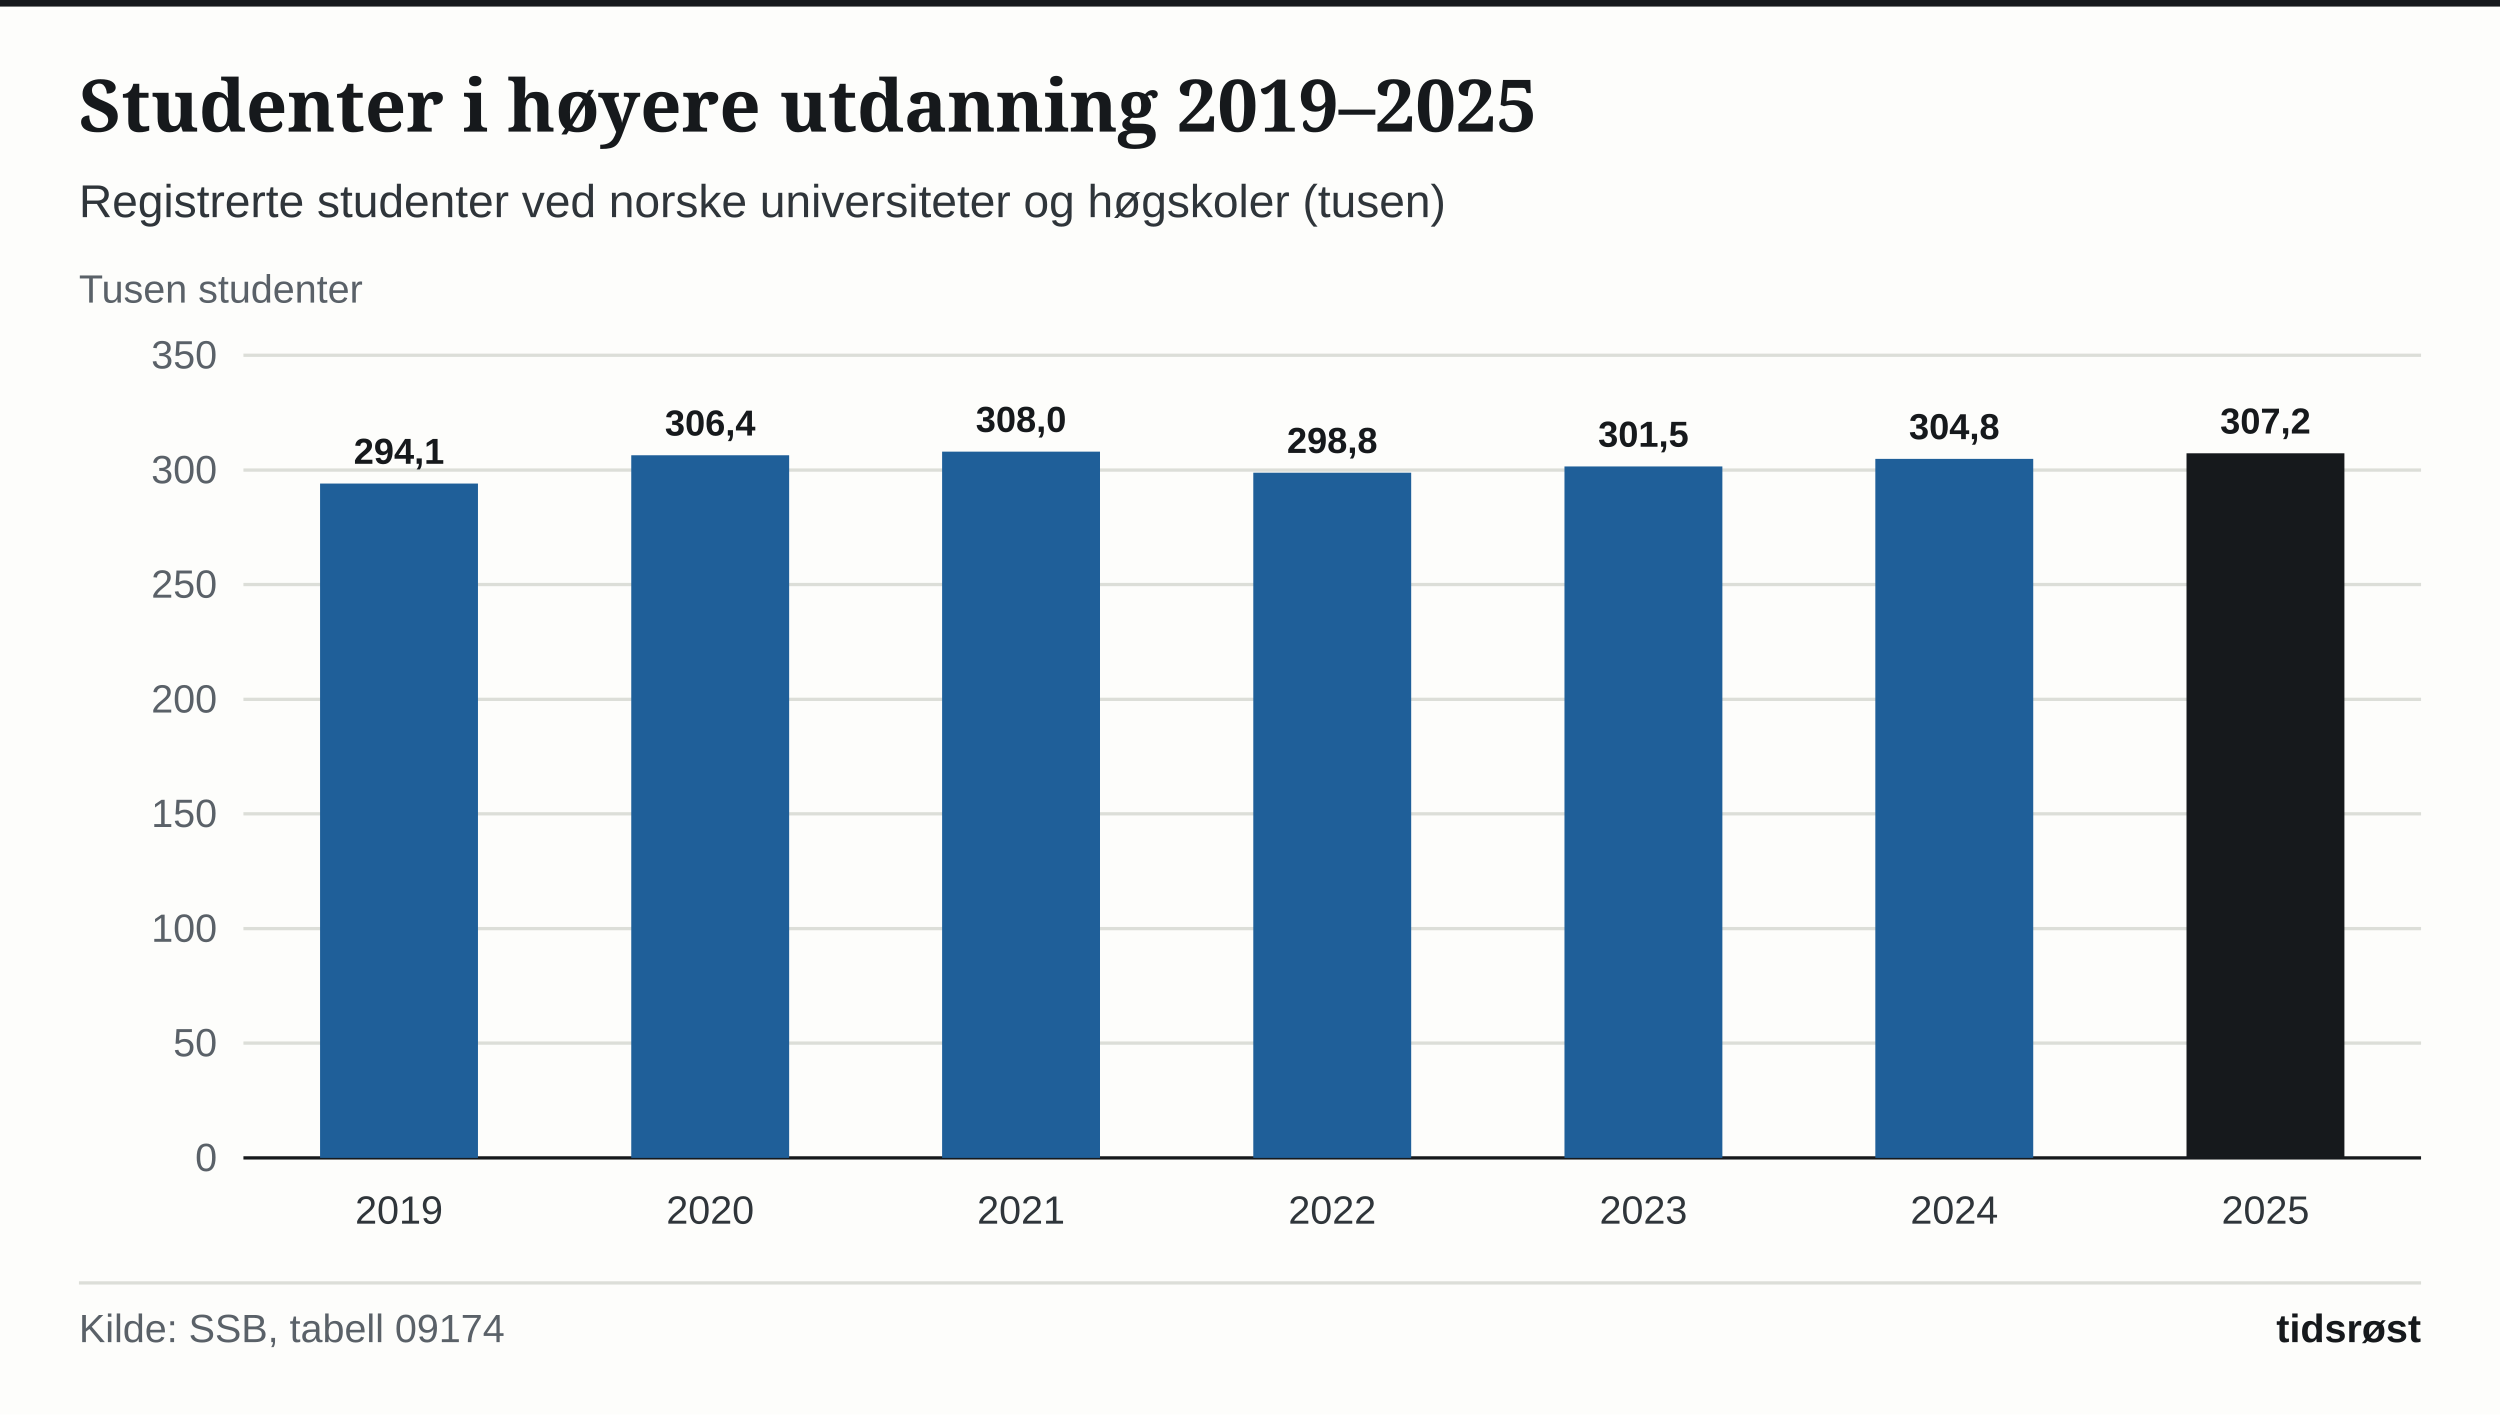
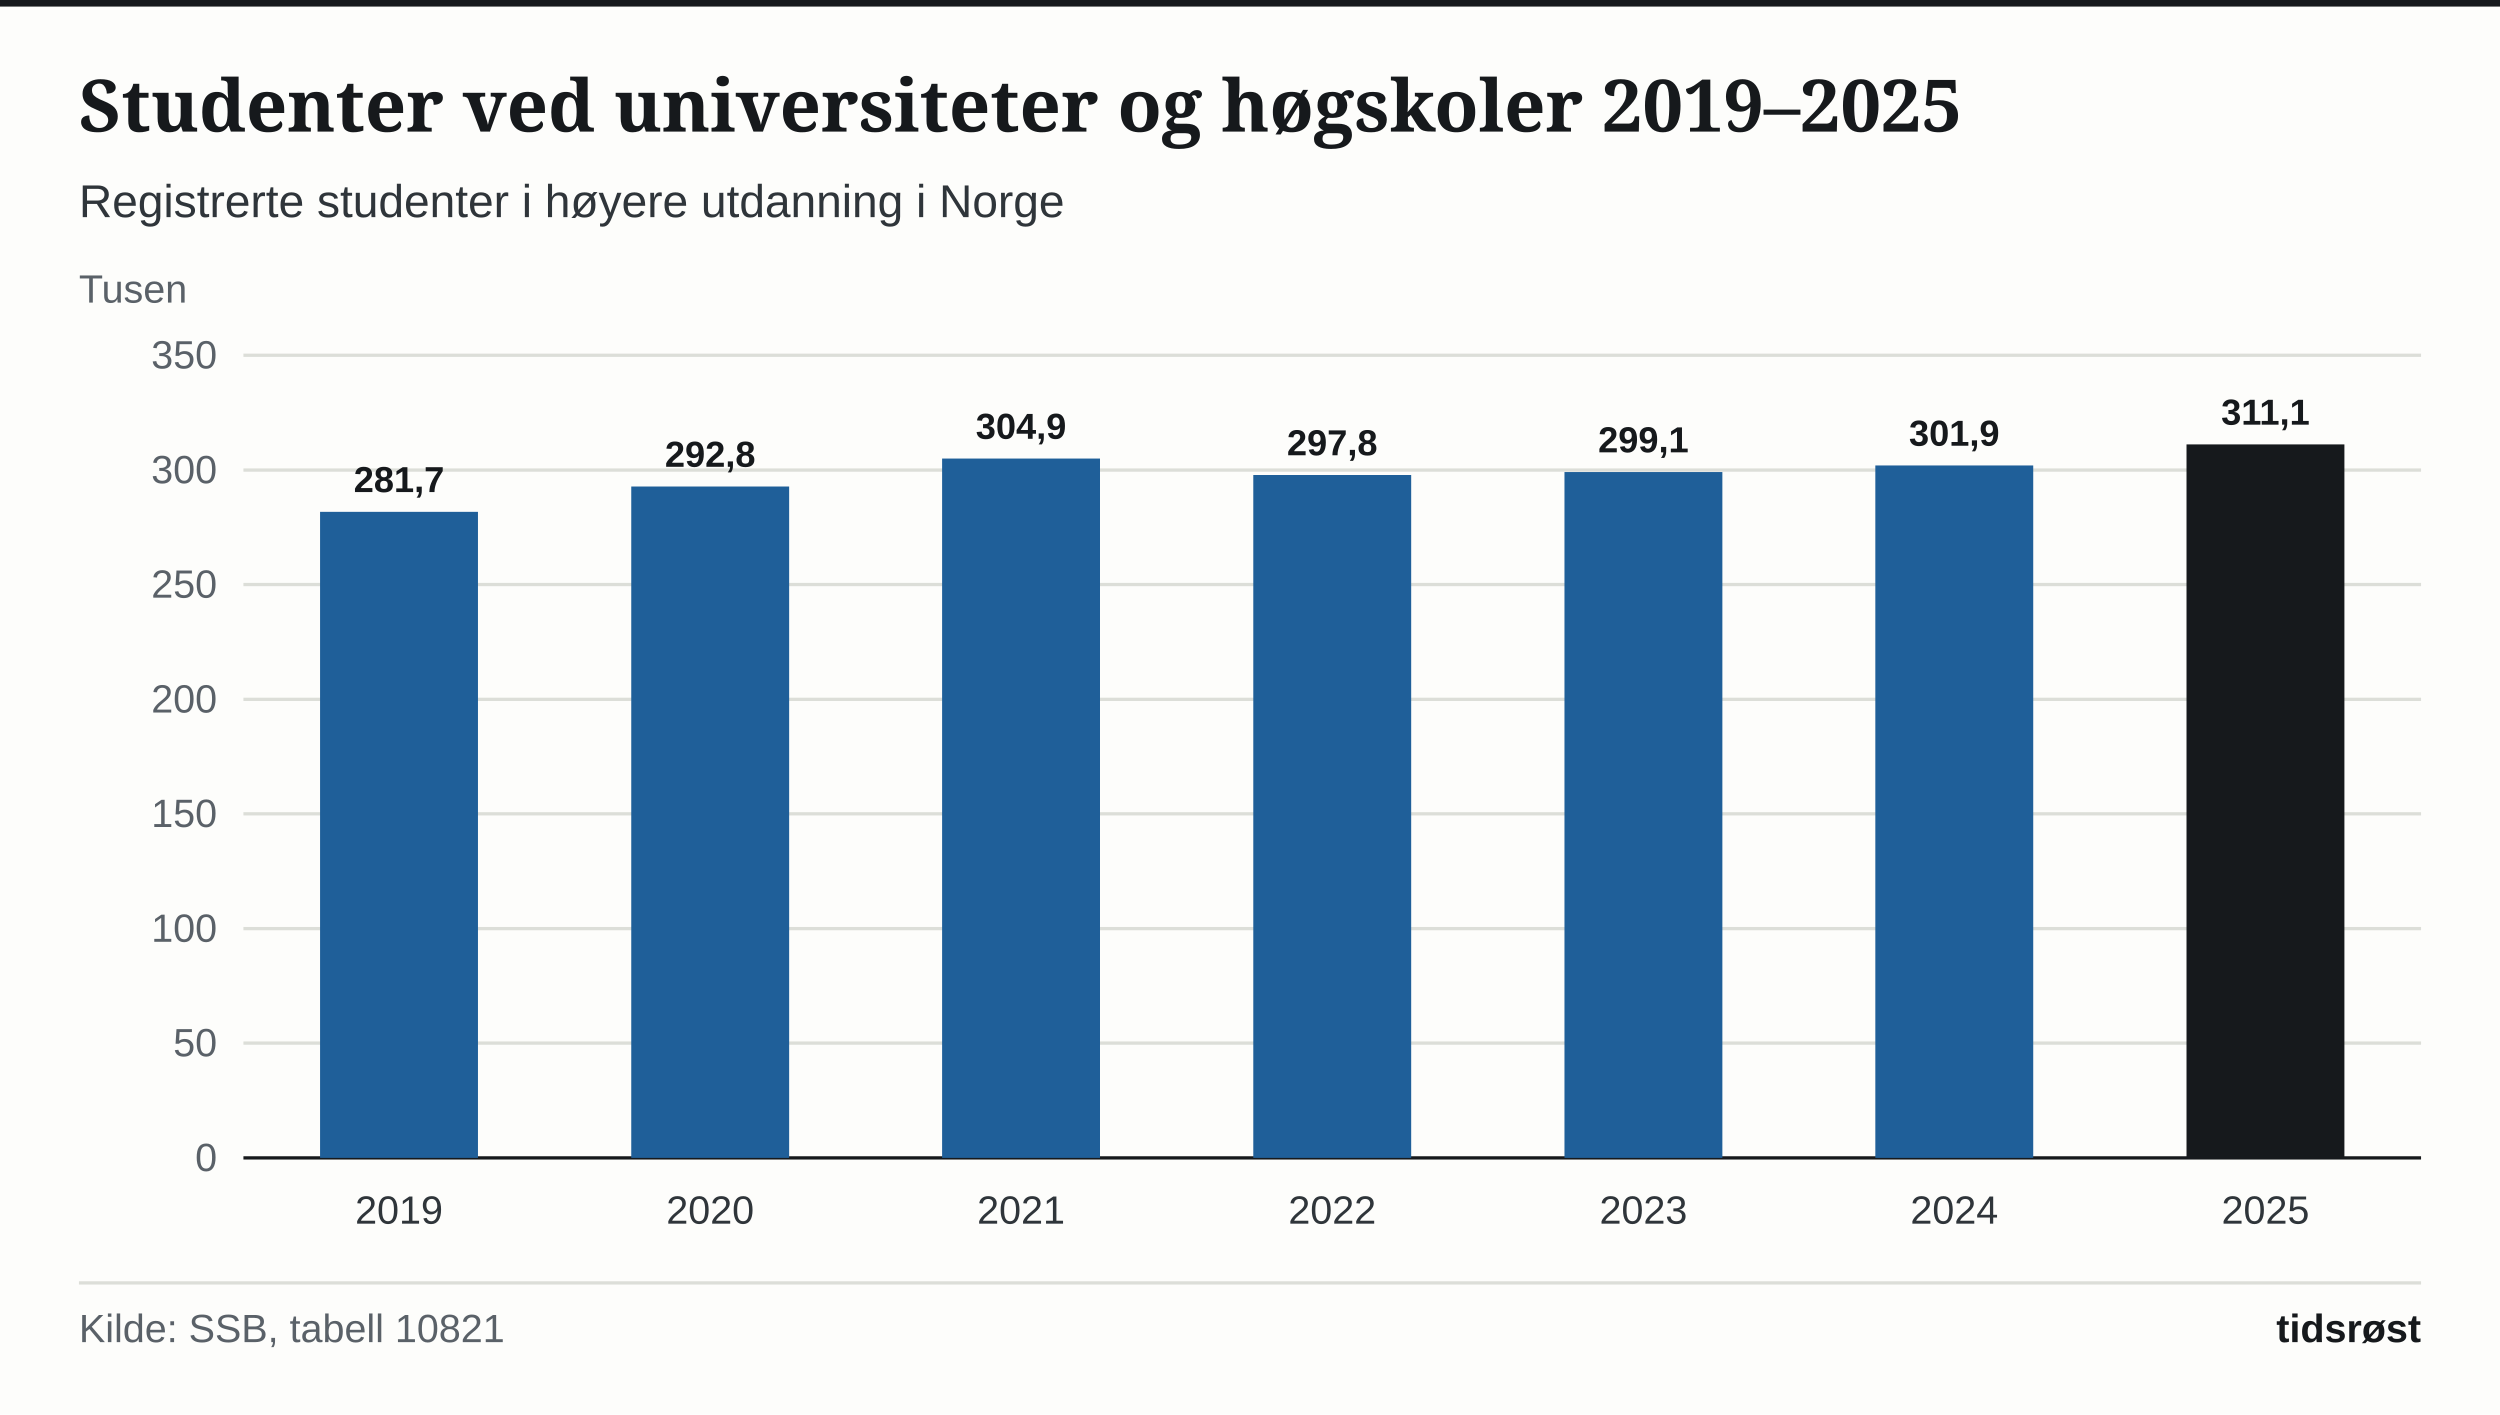
- <svg xmlns="http://www.w3.org/2000/svg" viewBox="0 0 760 430" width="760" height="430" role="img" aria-label="Studenter i høyere utdanning 2019–2025">
+ <svg xmlns="http://www.w3.org/2000/svg" viewBox="0 0 760 430" width="760" height="430" role="img" aria-label="Studenter ved universiteter og høgskoler 2019–2025">
  <rect width="760" height="430" fill="#fdfdfb" />
  <rect x="0" y="0" width="760" height="2" fill="#16191c" />
-   <text x="24" y="40" font-family="'Source Serif 4', Georgia, serif" font-size="22" font-weight="650" fill="#16191c">Studenter i høyere utdanning 2019–2025</text>
-   <text x="24" y="66" font-family="Archivo, 'Helvetica Neue', Arial, sans-serif" font-size="14" fill="#2f353a">Registrerte studenter ved norske universiteter og høgskoler (tusen)</text>
-   <text x="24" y="92" font-family="Archivo, 'Helvetica Neue', Arial, sans-serif" font-size="12" fill="#5a6168">Tusen studenter</text>
+   <text x="24" y="40" font-family="'Source Serif 4', Georgia, serif" font-size="22" font-weight="650" fill="#16191c">Studenter ved universiteter og høgskoler 2019–2025</text>
+   <text x="24" y="66" font-family="Archivo, 'Helvetica Neue', Arial, sans-serif" font-size="14" fill="#2f353a">Registrerte studenter i høyere utdanning i Norge</text>
+   <text x="24" y="92" font-family="Archivo, 'Helvetica Neue', Arial, sans-serif" font-size="12" fill="#5a6168">Tusen</text>
  <line x1="74" x2="736" y1="352.0" y2="352.0" stroke="#16191c" stroke-width="1" />
  <text x="66" y="356.0" text-anchor="end" font-family="Archivo, 'Helvetica Neue', Arial, sans-serif" font-size="12" fill="#5a6168">0</text>
  <line x1="74" x2="736" y1="317.1" y2="317.1" stroke="#dcded8" stroke-width="1" />
  <text x="66" y="321.1" text-anchor="end" font-family="Archivo, 'Helvetica Neue', Arial, sans-serif" font-size="12" fill="#5a6168">50</text>
  <line x1="74" x2="736" y1="282.3" y2="282.3" stroke="#dcded8" stroke-width="1" />
  <text x="66" y="286.3" text-anchor="end" font-family="Archivo, 'Helvetica Neue', Arial, sans-serif" font-size="12" fill="#5a6168">100</text>
  <line x1="74" x2="736" y1="247.4" y2="247.4" stroke="#dcded8" stroke-width="1" />
  <text x="66" y="251.4" text-anchor="end" font-family="Archivo, 'Helvetica Neue', Arial, sans-serif" font-size="12" fill="#5a6168">150</text>
  <line x1="74" x2="736" y1="212.6" y2="212.6" stroke="#dcded8" stroke-width="1" />
  <text x="66" y="216.6" text-anchor="end" font-family="Archivo, 'Helvetica Neue', Arial, sans-serif" font-size="12" fill="#5a6168">200</text>
  <line x1="74" x2="736" y1="177.7" y2="177.7" stroke="#dcded8" stroke-width="1" />
  <text x="66" y="181.7" text-anchor="end" font-family="Archivo, 'Helvetica Neue', Arial, sans-serif" font-size="12" fill="#5a6168">250</text>
  <line x1="74" x2="736" y1="142.9" y2="142.9" stroke="#dcded8" stroke-width="1" />
  <text x="66" y="146.9" text-anchor="end" font-family="Archivo, 'Helvetica Neue', Arial, sans-serif" font-size="12" fill="#5a6168">300</text>
  <line x1="74" x2="736" y1="108.0" y2="108.0" stroke="#dcded8" stroke-width="1" />
  <text x="66" y="112.0" text-anchor="end" font-family="Archivo, 'Helvetica Neue', Arial, sans-serif" font-size="12" fill="#5a6168">350</text>
-   <rect x="97.3" y="147.0" width="48.0" height="205.0" fill="#1f5f99" />
-   <text x="121.3" y="141.0" text-anchor="middle" font-family="Archivo, 'Helvetica Neue', Arial, sans-serif" font-size="11" font-weight="600" fill="#16191c">294,1</text>
+   <rect x="97.3" y="155.6" width="48" height="196.4" fill="#1f5f99" />
+   <text x="121.3" y="149.6" text-anchor="middle" font-family="Archivo, 'Helvetica Neue', Arial, sans-serif" font-size="11" font-weight="600" fill="#16191c">281,7</text>
  <text x="121.3" y="372" text-anchor="middle" font-family="Archivo, 'Helvetica Neue', Arial, sans-serif" font-size="12" fill="#2f353a">2019</text>
-   <rect x="191.9" y="138.4" width="48.0" height="213.6" fill="#1f5f99" />
-   <text x="215.9" y="132.4" text-anchor="middle" font-family="Archivo, 'Helvetica Neue', Arial, sans-serif" font-size="11" font-weight="600" fill="#16191c">306,4</text>
+   <rect x="191.9" y="147.9" width="48" height="204.1" fill="#1f5f99" />
+   <text x="215.9" y="141.9" text-anchor="middle" font-family="Archivo, 'Helvetica Neue', Arial, sans-serif" font-size="11" font-weight="600" fill="#16191c">292,8</text>
  <text x="215.9" y="372" text-anchor="middle" font-family="Archivo, 'Helvetica Neue', Arial, sans-serif" font-size="12" fill="#2f353a">2020</text>
-   <rect x="286.4" y="137.3" width="48.0" height="214.7" fill="#1f5f99" />
-   <text x="310.4" y="131.3" text-anchor="middle" font-family="Archivo, 'Helvetica Neue', Arial, sans-serif" font-size="11" font-weight="600" fill="#16191c">308,0</text>
+   <rect x="286.4" y="139.4" width="48" height="212.6" fill="#1f5f99" />
+   <text x="310.4" y="133.4" text-anchor="middle" font-family="Archivo, 'Helvetica Neue', Arial, sans-serif" font-size="11" font-weight="600" fill="#16191c">304,9</text>
  <text x="310.4" y="372" text-anchor="middle" font-family="Archivo, 'Helvetica Neue', Arial, sans-serif" font-size="12" fill="#2f353a">2021</text>
-   <rect x="381.0" y="143.7" width="48.0" height="208.3" fill="#1f5f99" />
-   <text x="405.0" y="137.7" text-anchor="middle" font-family="Archivo, 'Helvetica Neue', Arial, sans-serif" font-size="11" font-weight="600" fill="#16191c">298,8</text>
+   <rect x="381.0" y="144.4" width="48" height="207.6" fill="#1f5f99" />
+   <text x="405.0" y="138.4" text-anchor="middle" font-family="Archivo, 'Helvetica Neue', Arial, sans-serif" font-size="11" font-weight="600" fill="#16191c">297,8</text>
  <text x="405.0" y="372" text-anchor="middle" font-family="Archivo, 'Helvetica Neue', Arial, sans-serif" font-size="12" fill="#2f353a">2022</text>
-   <rect x="475.6" y="141.8" width="48.0" height="210.2" fill="#1f5f99" />
-   <text x="499.6" y="135.8" text-anchor="middle" font-family="Archivo, 'Helvetica Neue', Arial, sans-serif" font-size="11" font-weight="600" fill="#16191c">301,5</text>
+   <rect x="475.6" y="143.5" width="48" height="208.5" fill="#1f5f99" />
+   <text x="499.6" y="137.5" text-anchor="middle" font-family="Archivo, 'Helvetica Neue', Arial, sans-serif" font-size="11" font-weight="600" fill="#16191c">299,1</text>
  <text x="499.6" y="372" text-anchor="middle" font-family="Archivo, 'Helvetica Neue', Arial, sans-serif" font-size="12" fill="#2f353a">2023</text>
-   <rect x="570.1" y="139.5" width="48.0" height="212.5" fill="#1f5f99" />
-   <text x="594.1" y="133.5" text-anchor="middle" font-family="Archivo, 'Helvetica Neue', Arial, sans-serif" font-size="11" font-weight="600" fill="#16191c">304,8</text>
+   <rect x="570.1" y="141.5" width="48" height="210.5" fill="#1f5f99" />
+   <text x="594.1" y="135.5" text-anchor="middle" font-family="Archivo, 'Helvetica Neue', Arial, sans-serif" font-size="11" font-weight="600" fill="#16191c">301,9</text>
  <text x="594.1" y="372" text-anchor="middle" font-family="Archivo, 'Helvetica Neue', Arial, sans-serif" font-size="12" fill="#2f353a">2024</text>
-   <rect x="664.7" y="137.8" width="48.0" height="214.2" fill="#16191c" />
-   <text x="688.7" y="131.8" text-anchor="middle" font-family="Archivo, 'Helvetica Neue', Arial, sans-serif" font-size="11" font-weight="600" fill="#16191c">307,2</text>
+   <rect x="664.7" y="135.1" width="48" height="216.9" fill="#16191c" />
+   <text x="688.7" y="129.1" text-anchor="middle" font-family="Archivo, 'Helvetica Neue', Arial, sans-serif" font-size="11" font-weight="600" fill="#16191c">311,1</text>
  <text x="688.7" y="372" text-anchor="middle" font-family="Archivo, 'Helvetica Neue', Arial, sans-serif" font-size="12" fill="#2f353a">2025</text>
  <line x1="24" x2="736" y1="390" y2="390" stroke="#dcded8" stroke-width="1" />
-   <text x="24" y="408" font-family="Archivo, 'Helvetica Neue', Arial, sans-serif" font-size="12" fill="#5a6168">Kilde: SSB, tabell 09174</text>
+   <text x="24" y="408" font-family="Archivo, 'Helvetica Neue', Arial, sans-serif" font-size="12" fill="#5a6168">Kilde: SSB, tabell 10821</text>
  <text x="736" y="408" text-anchor="end" font-family="Archivo, 'Helvetica Neue', Arial, sans-serif" font-size="12" font-weight="700" fill="#16191c">tidsrøst</text>
</svg>
